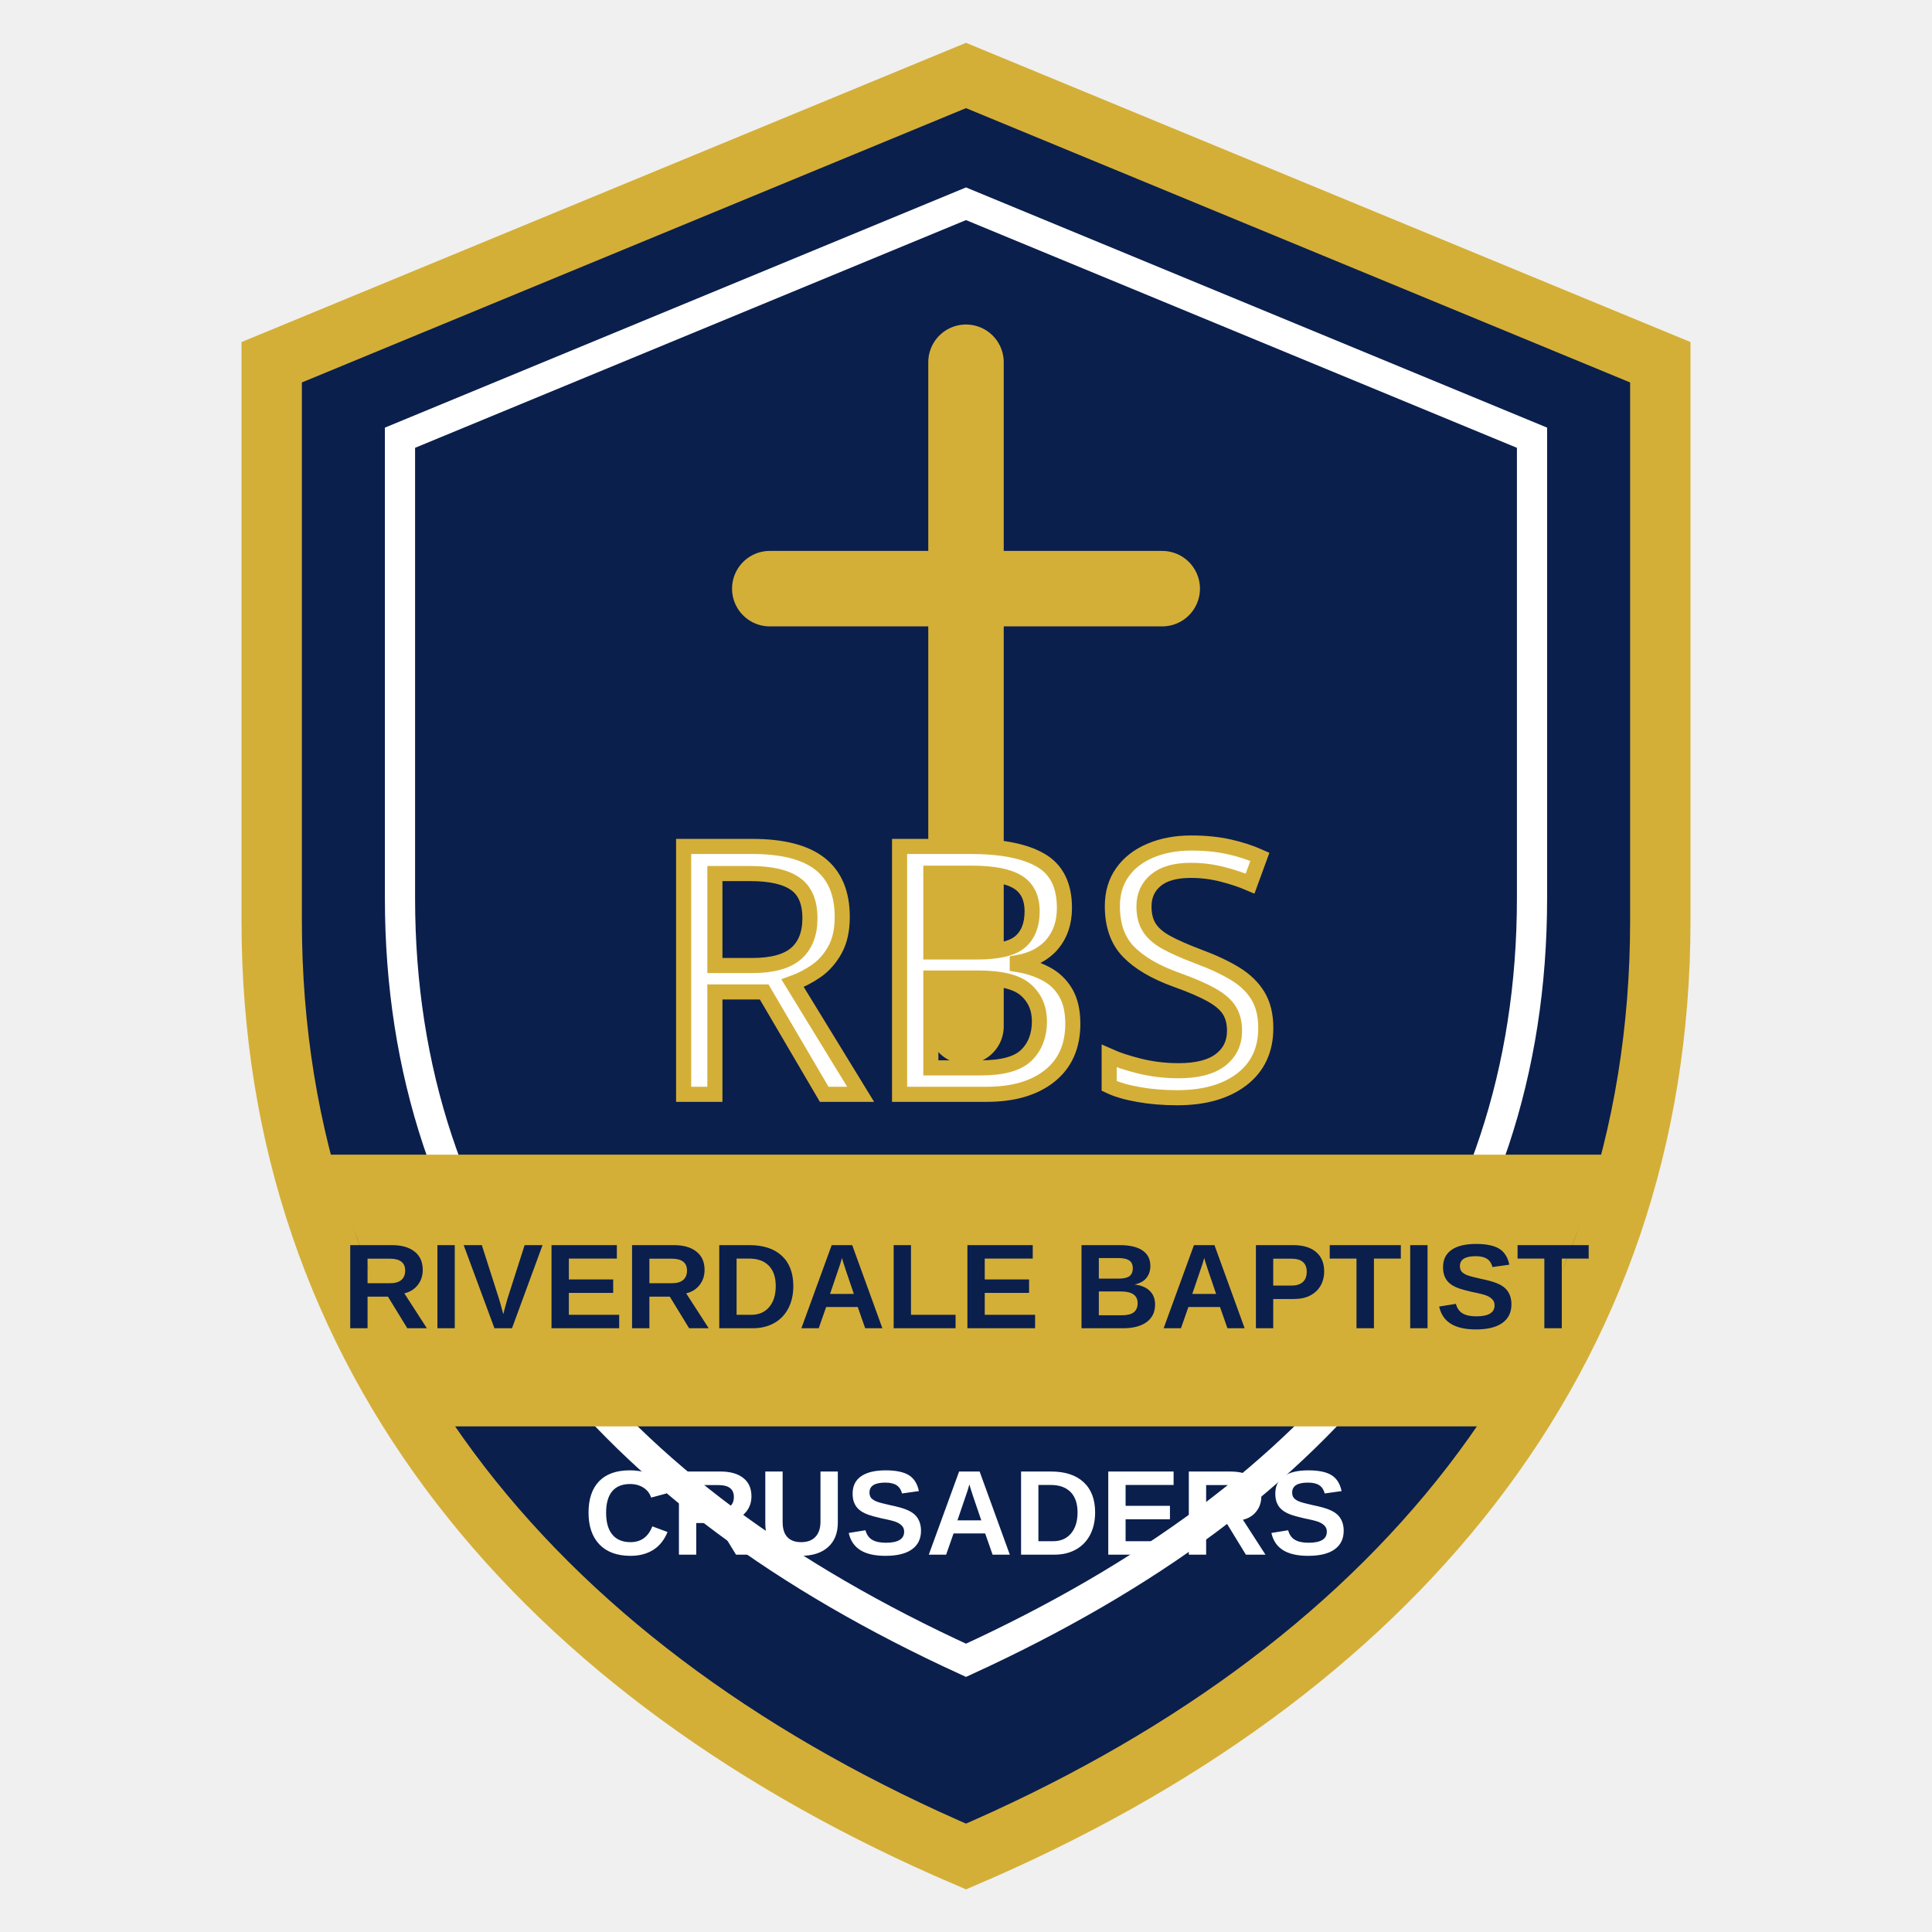
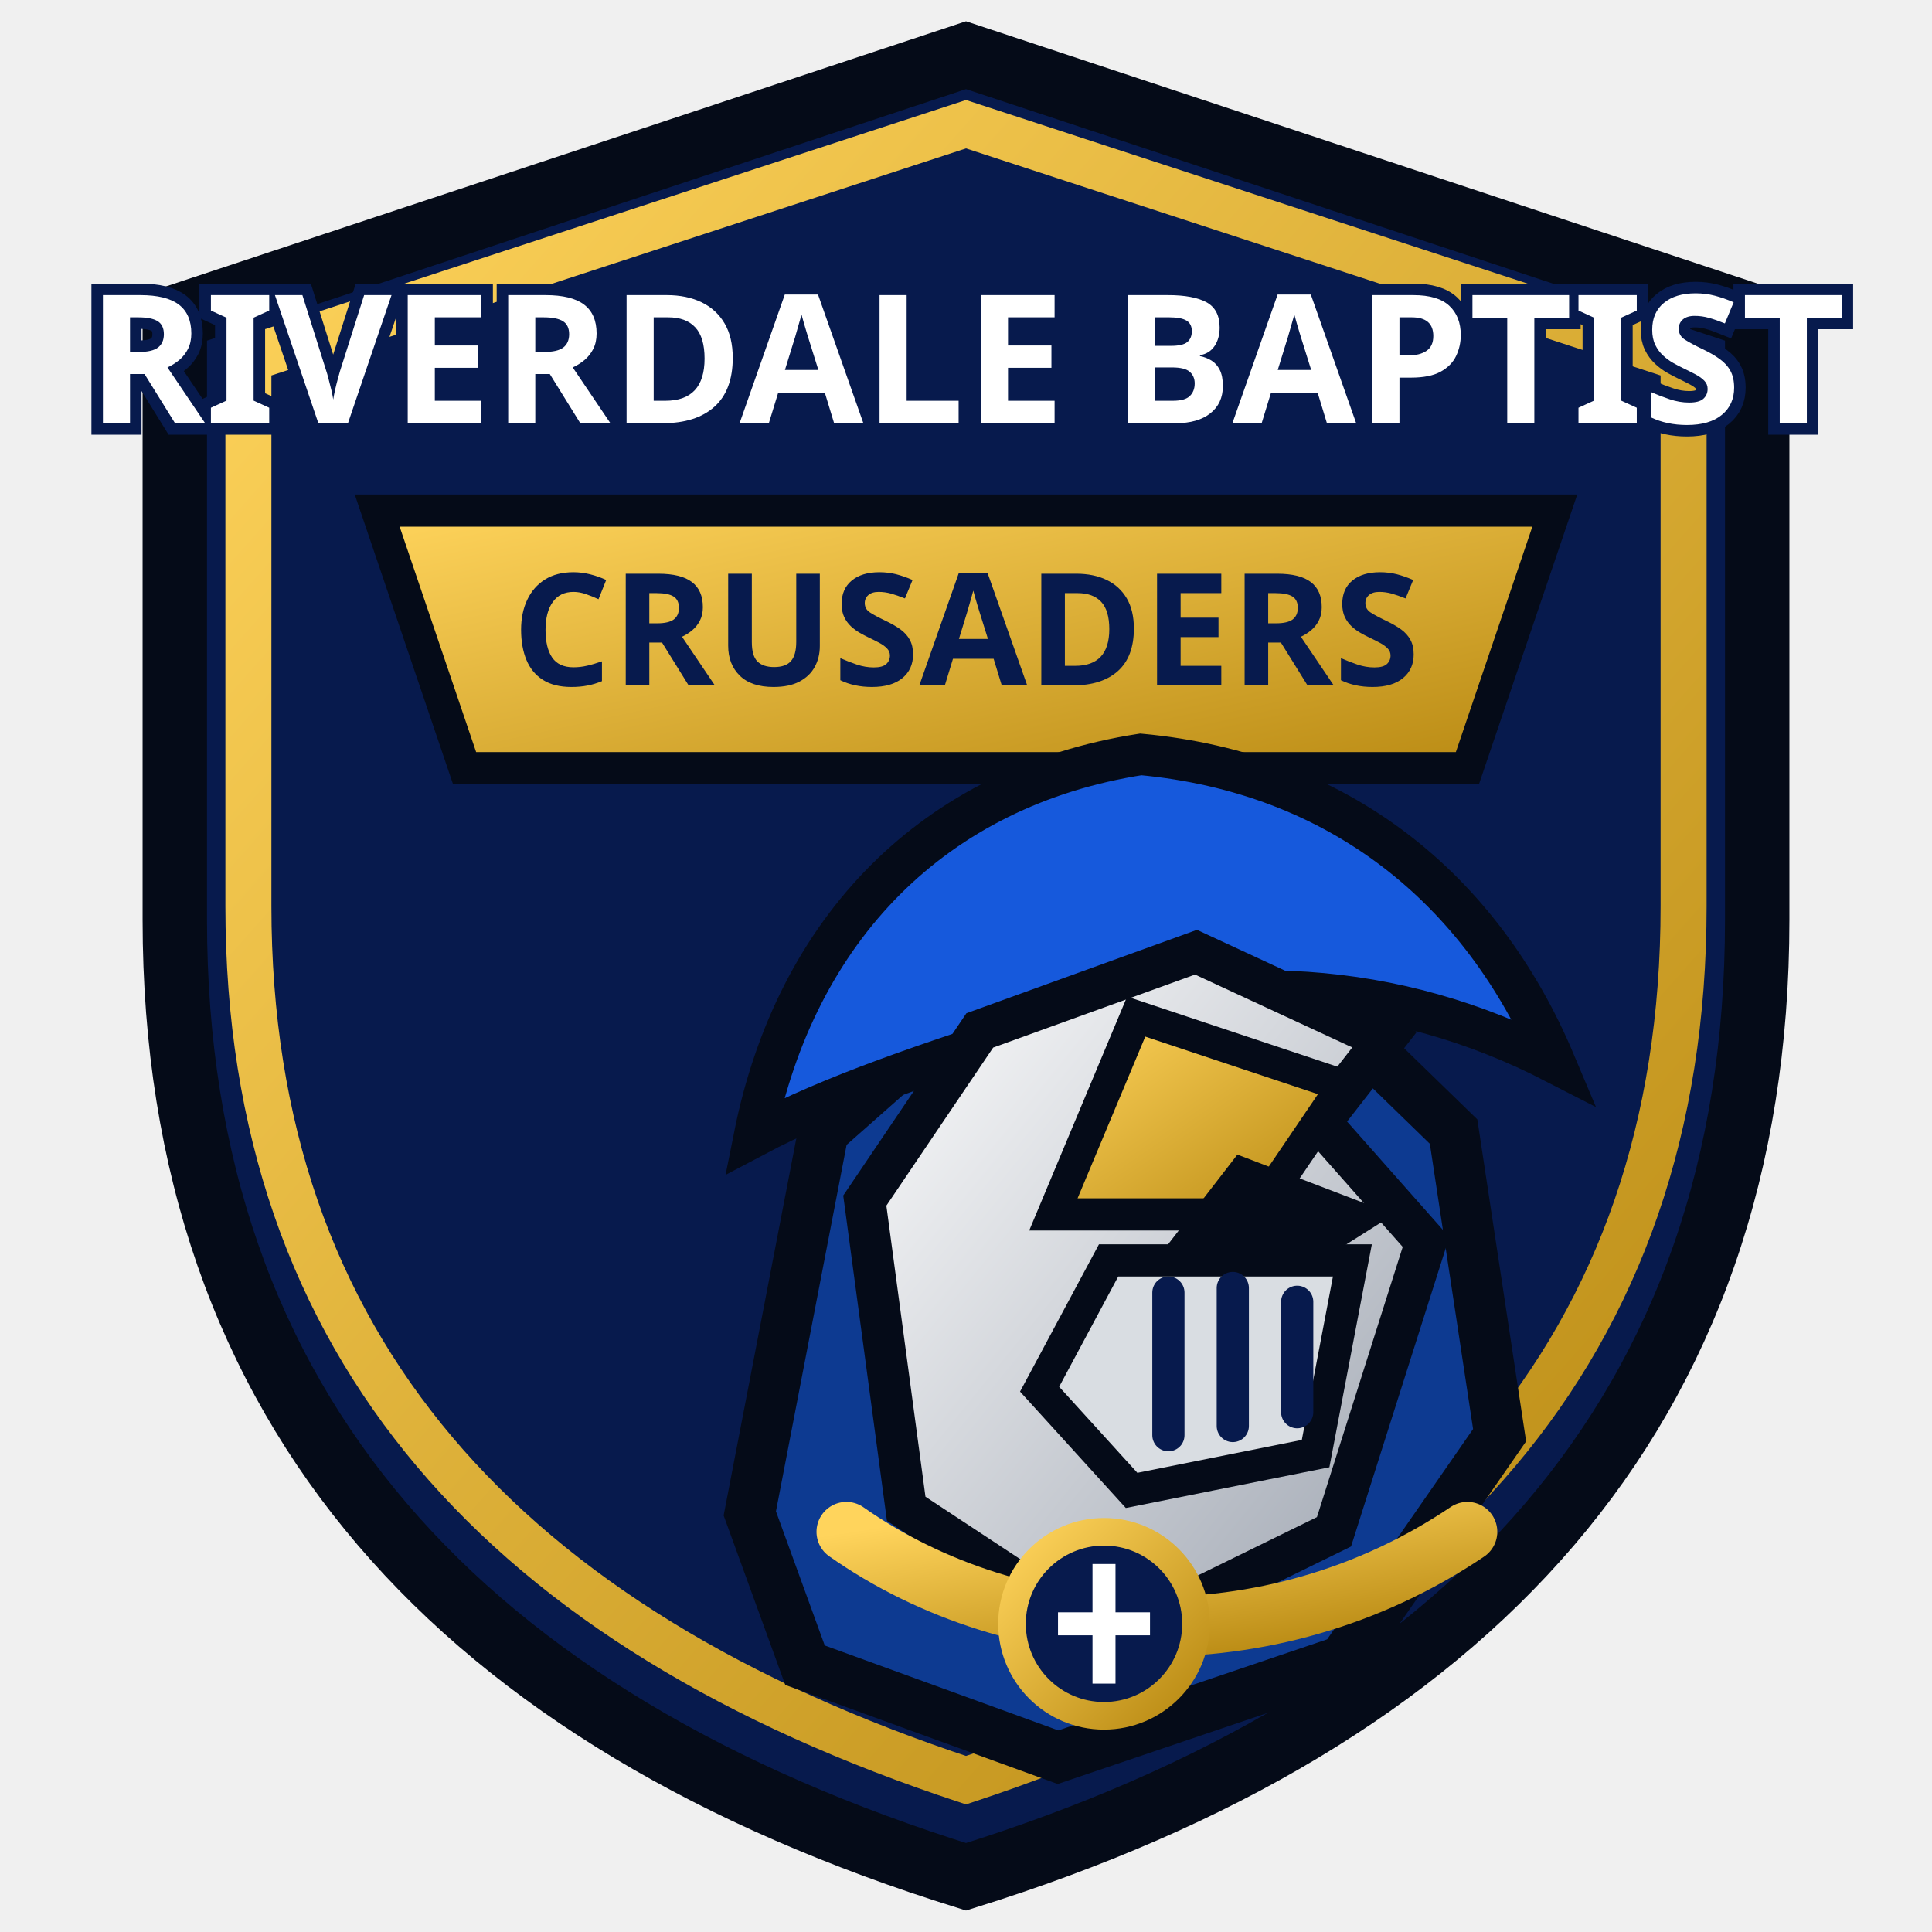
- <svg xmlns="http://www.w3.org/2000/svg" viewBox="0 0 256 256">
-   <path d="M128 10 220 48v74c0 58-36 100-92 124C72 222 36 180 36 122V48z" fill="#0b1f4d" stroke="#d4af37" stroke-width="8" />
-   <path d="M128 27 203 58v61c0 46-27 79-75 101-48-22-75-55-75-101V58z" fill="none" stroke="#fff" stroke-width="4" />
-   <path d="M128 48v88M102 78h52" stroke="#d4af37" stroke-width="10" stroke-linecap="round" />
-   <text x="128" y="145" text-anchor="middle" font-family="Arial Black" font-size="46" fill="#fff" stroke="#d4af37" stroke-width="2">RBS</text>
-   <path d="M43 153h170l-14 36H57z" fill="#d4af37" />
-   <text x="128" y="176" text-anchor="middle" font-family="Arial" font-size="16" font-weight="900" fill="#0b1f4d">RIVERDALE BAPTIST</text>
-   <text x="128" y="206" text-anchor="middle" font-family="Arial" font-size="16" font-weight="900" fill="#fff">CRUSADERS</text>
+ <svg xmlns="http://www.w3.org/2000/svg" viewBox="0 0 420 420" role="img" aria-label="Riverdale Baptist Crusaders crest">
+   <defs>
+     <linearGradient id="g" x1="0" y1="0" x2="1" y2="1">
+       <stop stop-color="#ffd45c" />
+       <stop offset="1" stop-color="#b88912" />
+     </linearGradient>
+     <linearGradient id="s" x1="0" y1="0" x2="1" y2="1">
+       <stop stop-color="#fff" />
+       <stop offset="1" stop-color="#9ca3af" />
+     </linearGradient>
+   </defs>
+   <path d="M210 12 382 69v131c0 107-63 174-172 208C101 374 38 307 38 200V69Z" fill="#071a4d" stroke="#050b18" stroke-width="14" />
+   <path d="M210 27 366 78v119c0 96-56 157-156 190-100-33-156-94-156-190V78Z" fill="none" stroke="url(#g)" stroke-width="10" />
+   <text x="210" y="92" text-anchor="middle" font-family="Arial Black,Impact,sans-serif" font-size="39" font-weight="900" fill="#fff" stroke="#071a4d" stroke-width="5" paint-order="stroke fill">RIVERDALE BAPTIST</text>
+   <path d="M82 111h256l-19 56H101Z" fill="url(#g)" stroke="#050b18" stroke-width="7" />
+   <text x="210" y="149" text-anchor="middle" font-family="Arial Black,Impact,sans-serif" font-size="34" font-weight="900" fill="#071a4d">CRUSADERS</text>
+   <g transform="translate(102 160)">
+     <path d="M61 169 77 86l43-38 58 3 36 35 10 66-34 49-62 21-55-20Z" fill="#0d3a91" stroke="#050b18" stroke-width="11" />
+     <path d="M62 87c9-45 39-76 84-83 43 4 74 29 90 67-35-18-72-20-111-8-25 8-46 15-63 24Z" fill="#1659dc" stroke="#050b18" stroke-width="9" />
+     <path d="M111 64 158 47l41 19-14 18 23 26-20 63-49 24-44-29-9-67Z" fill="url(#s)" stroke="#050b18" stroke-width="9" />
+     <path d="M145 61 190 76l-19 28-44 0Z" fill="url(#g)" stroke="#050b18" stroke-width="7" />
+     <path d="m167 91 34 13-19 12-32-3Z" fill="#050b18" />
+     <path d="M139 114h53l-8 42-40 8-20-22Z" fill="#d9dde2" stroke="#050b18" stroke-width="7" />
+     <path d="M152 121v31m14-32v30m14-27v24" stroke="#071a4d" stroke-width="7" stroke-linecap="round" />
+     <path d="M82 173c37 26 92 29 135 0" fill="none" stroke="url(#g)" stroke-width="13" stroke-linecap="round" />
+     <circle cx="138" cy="193" r="20" fill="#071a4d" stroke="url(#g)" stroke-width="6" />
+     <path d="M138 180v26m-10-13h20" stroke="#fff" stroke-width="5" />
+   </g>
</svg>
